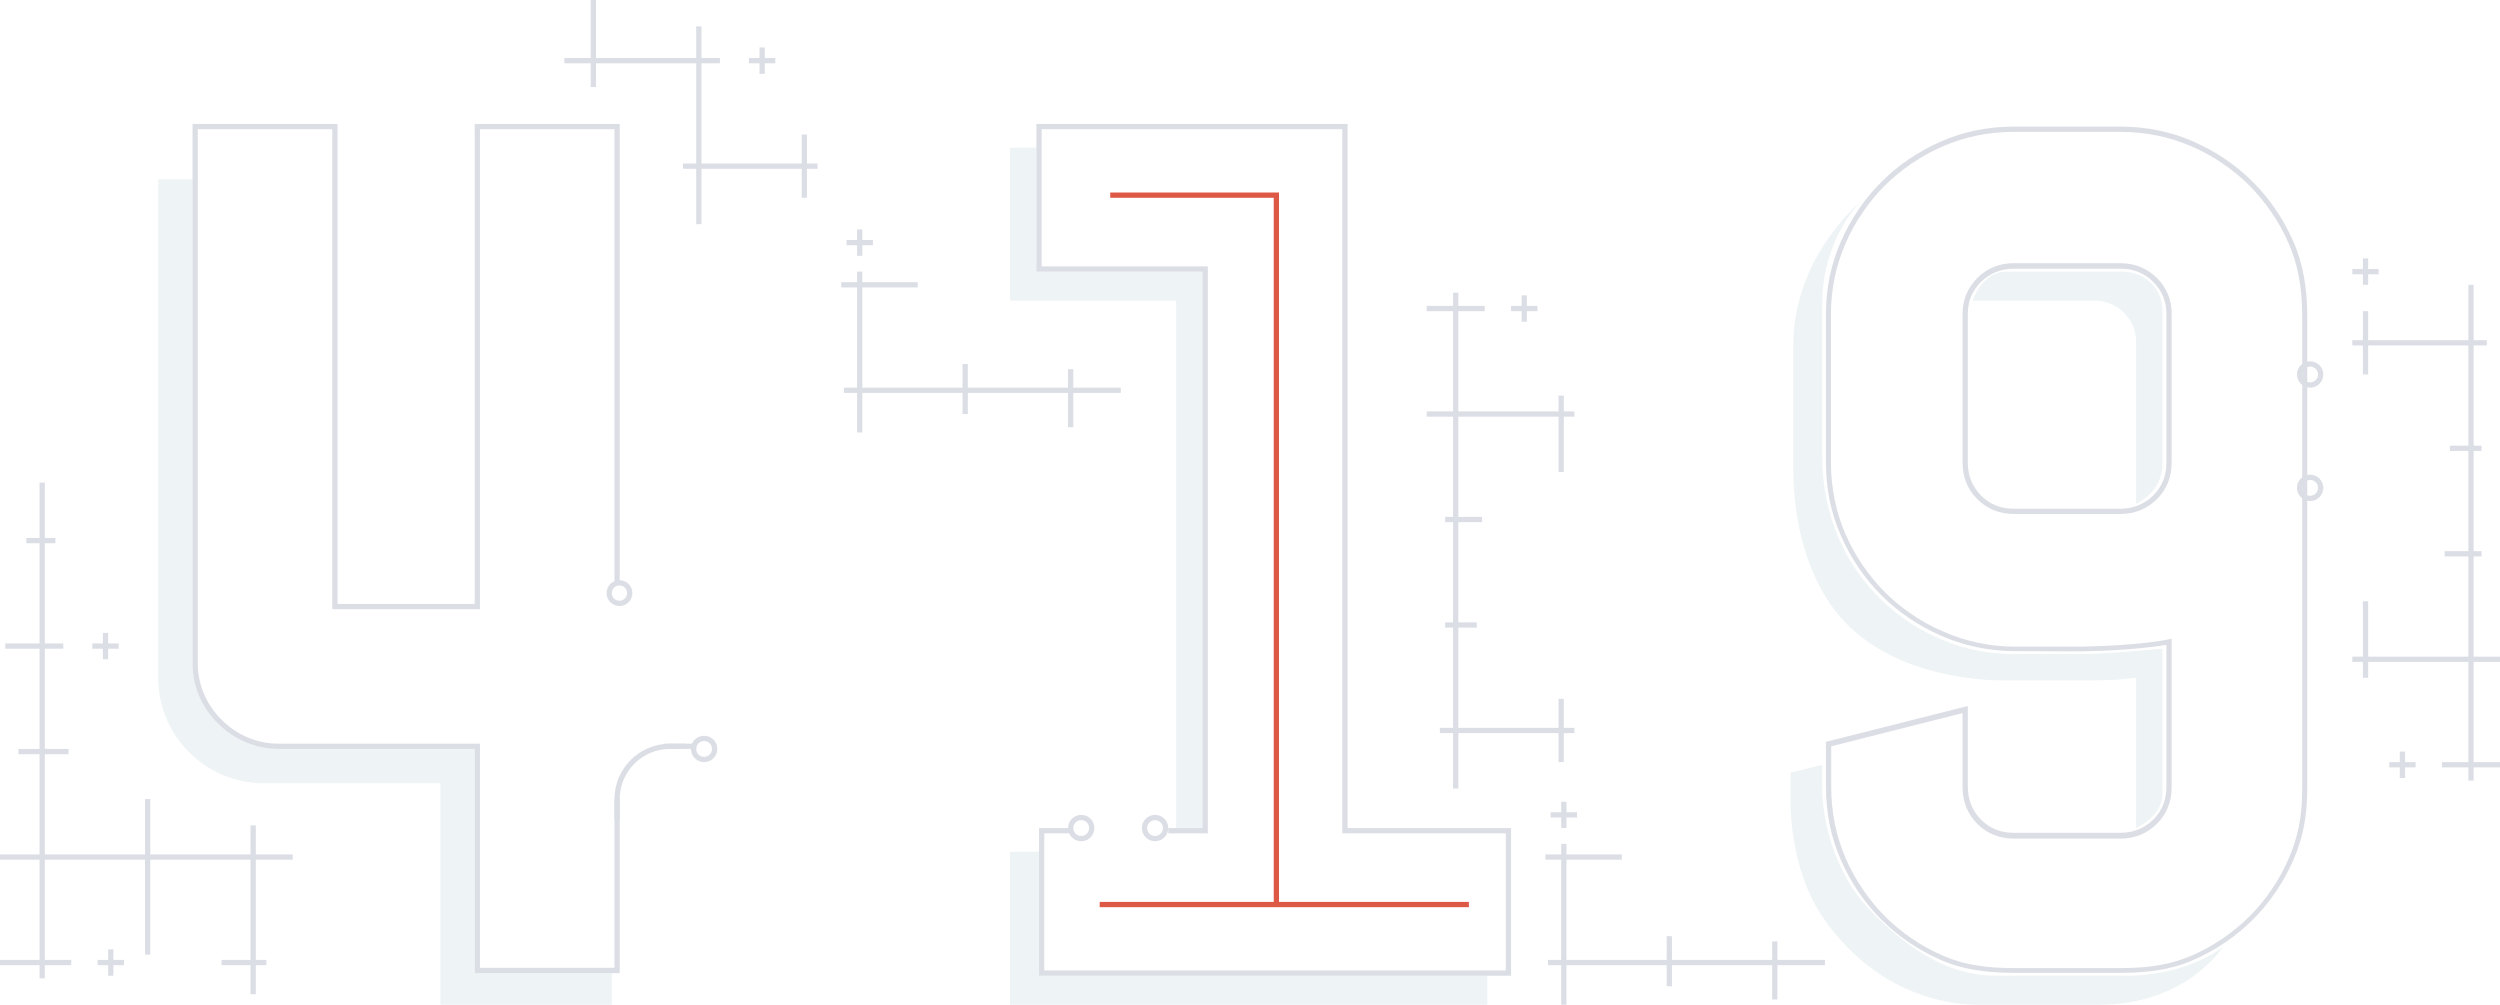
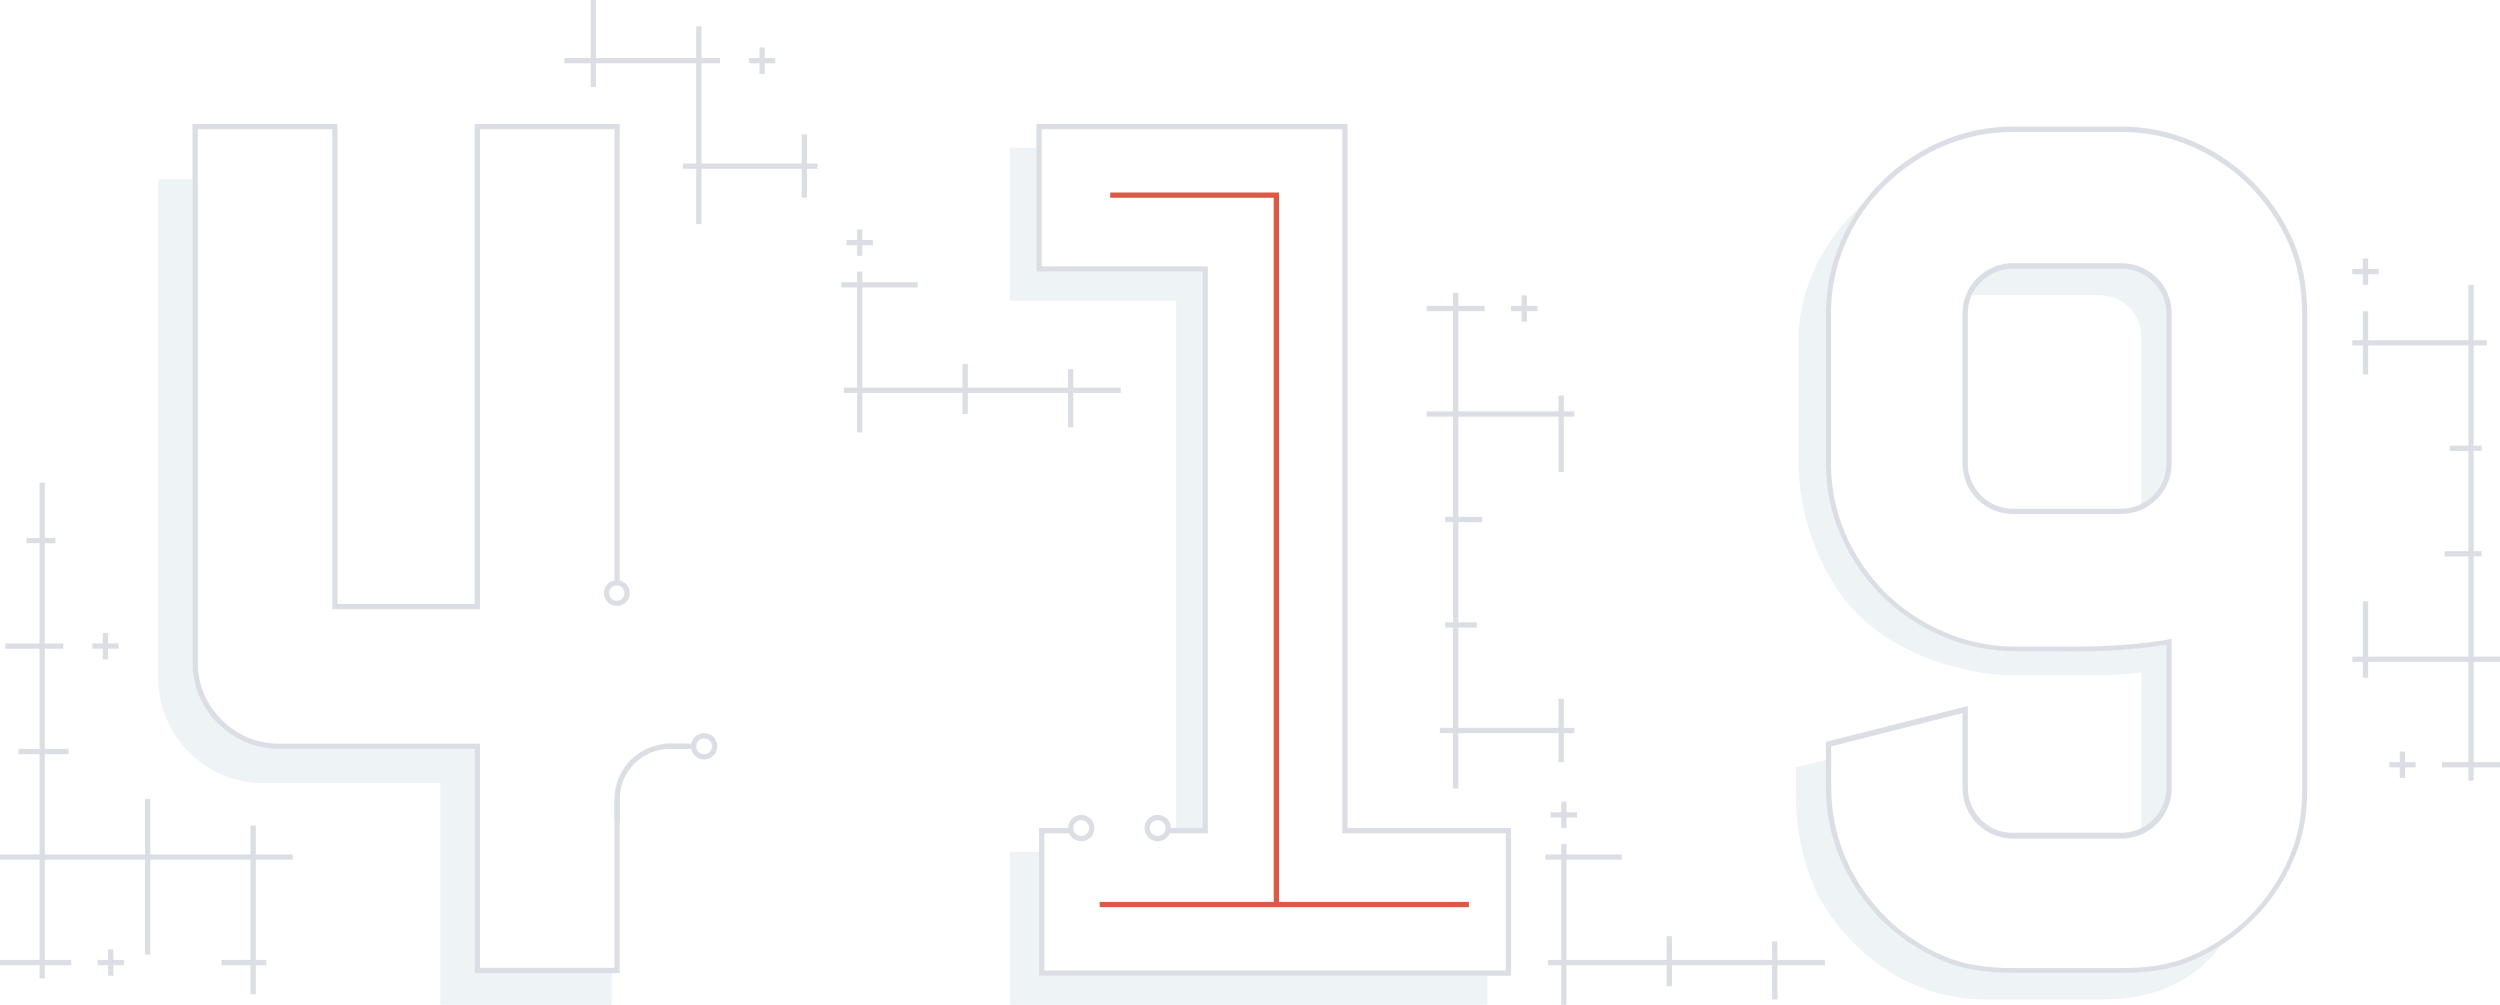
- <svg xmlns="http://www.w3.org/2000/svg" version="1.1" id="Слой_1" x="0" y="0" viewBox="0 0 948 381" xml:space="preserve">
-   <style>.st0{fill:#eef3f5}.st1{stroke:#dbdee5;stroke-width:2}.st1,.st2,.st3{fill:none}.st3{stroke:#de5846;stroke-width:2}.st4{fill:#dbdee5}</style>
+ <svg xmlns="http://www.w3.org/2000/svg" width="948" height="381" viewBox="0 0 948 381">
  <g id="_419_" transform="translate(-430 -224)">
-     <g id="_4">
-       <path id="Прямоугольник_скругл._углы_623" class="st0" d="M562 521h-32c-22.1 0-40-17.9-40-40V292h13v183c0 16.3 12.7 33 33 33h74v85h52v12h-65v-84h-35z" />
-       <path id="_4-2" class="st1" d="M664 444.5V272h-53v182h-54V272h-53v203.2c-.1 8.4 3.3 16.5 9.3 22.4 6 6.1 14.2 9.5 22.7 9.4h75v85h53v-65.1" />
-       <path id="Прямоугольник_скругл._углы_623-2" class="st1" d="M664 535v-8c0-11 9-20 20-20h6" />
-       <path id="Фигура_619_копия" class="st1" d="M682 507h12" />
-       <g id="Эллипс_621" transform="translate(692 503)">
-         <circle class="st2" cx="5" cy="5" r="5" />
-         <circle class="st1" cx="5" cy="5" r="4" />
-       </g>
-       <g id="Эллипс_621_копия" transform="translate(660 444)">
-         <circle class="st2" cx="4.9" cy="4.9" r="4.9" />
-         <circle class="st1" cx="4.9" cy="4.9" r="3.9" />
-       </g>
-     </g>
    <g id="_1_копия_3">
-       <path id="Фигура_722" class="st0" d="M813 605v-58h11v47h170v11H813zm63-67V338h-63v-58h10v47h63v211h-10z" />
-       <path id="_1_копия_2" class="st1" d="M836 539h-11v54h177v-54h-62V272H824v54h63v213h-14" />
+       <path id="Фигура_722" d="M813,605V547h11v47H994v11Zm63-67V338H813V280h10v47h63V538Z" fill="#eef3f5" />
+       <path id="_1_копия_2" d="M836,539H825v54h177V539H940V272H824v54h63V539H873" fill="none" stroke="#dbdee5" stroke-width="2" />
      <g id="Эллипс_718" transform="translate(835 533)">
-         <circle class="st2" cx="5" cy="5" r="5" />
-         <circle class="st1" cx="5" cy="5" r="4" />
+         <circle id="Эллипс_35" data-name="Эллипс 35" cx="5" cy="5" r="5" fill="none" />
+         <circle id="Эллипс_36" data-name="Эллипс 36" cx="4" cy="4" r="4" transform="translate(1 1)" fill="none" stroke="#dbdee5" stroke-width="2" />
      </g>
      <g id="Эллипс_718_копия" transform="translate(863 533)">
-         <circle class="st2" cx="5" cy="5" r="5" />
-         <circle class="st1" cx="5" cy="5" r="4" />
+         <circle id="Эллипс_37" data-name="Эллипс 37" cx="5" cy="5" r="5" fill="none" />
+         <circle id="Эллипс_38" data-name="Эллипс 38" cx="4" cy="4" r="4" transform="translate(2 1)" fill="none" stroke="#dbdee5" stroke-width="2" />
      </g>
-       <path id="Фигура_784" class="st3" d="M851 298h63v269" />
-       <path id="Фигура_785" class="st3" d="M847 567h140" />
+       <path id="Фигура_784" d="M851,298h63V567" fill="none" stroke="#de5846" stroke-width="2" />
+       <line id="Фигура_785" x2="140" transform="translate(847 567)" fill="none" stroke="#de5846" stroke-width="2" />
    </g>
    <g id="_9">
-       <path id="Фигура_797" class="st0" d="M1122 573c-14-19.6-13-46-13-46v-10l12-3v10c0 6.1 2.4 28.8 18 45s31 25 48 25h49c24.1 0 37-11 37-11s-13.7 22-47 22h-45.6c-6.3 0-35.9-.6-58.4-32zm118-92c-5.3.7-10.6 1-16 1h-35c-7.6 0-46.2-1.4-65-29-12.3-18.1-14-40-14-52v-46c0-33.3 25-54 25-54s-14 14.2-14 38v58c0 46.2 36.7 75 72 75h28c6.9 0 29-2 29-2v55c0 8.7-10 13-10 13v-57zm0-128c-.3-8.5-7.5-15.2-16-15h-46s3.5-11 13-11h44c6.9 0 15 5.1 15 15v58c0 10.8-10 15-10 15v-62z" />
+       <path id="Фигура_797" d="M1122,573c-14-19.6-13-46-13-46V517l12-3v10c0,6.1,1.5,29.122,17.1,45.322S1170,594,1187,594h49c24.1,0,35-11,35-11s-11.7,22-45,22h-45.6C1174.1,605,1144.5,604.4,1122,573Zm118-92a121.657,121.657,0,0,1-16,1h-35c-7.6,0-45.022-4.205-63.822-31.805A89,89,0,0,1,1110,401V355c0-33.3,26.77-53.752,26.77-53.752s-15.77,17.87-15.77,41.67V397c0,46.2,36.7,75,72,75h28c6.9,0,29-2,29-2v57c0,8.7-10,13.871-10,13.871Zm0-128a15.653,15.653,0,0,0-16-15h-49.148s5.215-11,14.715-11H1235c6.9,0,15,5.1,15,15l.627,59.73c0,10.8-10.627,16.055-10.627,16.055Z" transform="translate(2 -2)" fill="#eef3f5" />
      <g id="_9_копия">
-         <path class="st2" d="M1304.9 361.6v-18.2c0-9.6-1.5-19.2-5.3-27.8-7.3-17-20.9-30.5-37.9-37.9-8.8-3.8-18.2-5.8-27.8-5.7h-40.3c-9.6-.1-19 1.9-27.8 5.7-17 7.3-30.5 20.9-37.9 37.9-3.8 8.6-5.7 17.9-5.7 27.4v56.5c-.1 9.6 1.9 19 5.7 27.8 7.3 17 20.9 30.5 37.9 37.9 8.9 3.9 18.4 5.9 28.1 5.9 11.7 0 22.1.2 29 0 9.5-.1 19.1-.9 28.5-2.4v53.8c.2 9.5-7.4 17.3-16.9 17.5h-40.9c-9.5.2-17.3-7.4-17.5-16.9v-31.2l-53.8 13.6v17.1c-.1 9.6 1.9 19 5.7 27.8 7.3 17 20.9 30.5 37.9 37.9 8.6 3.8 17.9 4.9 27.9 4.9h40.4c9.9 0 19-1.1 27.6-4.9 17-7.3 30.5-20.9 37.9-37.9 3.8-8.6 5.3-17 5.3-27V411.9m-53.5-12.5c.2 9.5-7.4 17.3-16.9 17.5h-40.9c-9.5.2-17.3-7.4-17.5-16.9v-57.1c-.1-4.5 1.8-8.9 5-12 3.3-3.3 7.8-5.1 12.5-5h40.3c4.7-.1 9.2 1.7 12.5 5 3.3 3.1 5.1 7.5 5 12v56.5z" />
-         <path class="st4" d="M1193.7 274c-4.8 0-9.5.5-14 1.4-4.5.9-8.8 2.3-13 4.1-4.2 1.8-8.1 4-11.8 6.5-3.6 2.5-7.1 5.3-10.2 8.4-3.1 3.1-5.9 6.5-8.4 10.2-2.5 3.6-4.7 7.6-6.5 11.8-1.8 4.2-3.2 8.5-4.1 12.9-.9 4.4-1.4 9-1.4 13.7v56.5c0 4.8.5 9.5 1.4 14 .9 4.5 2.3 8.8 4.1 13 1.8 4.2 4 8.1 6.5 11.8 2.5 3.6 5.3 7.1 8.4 10.2 3.1 3.1 6.5 5.9 10.2 8.4 3.6 2.5 7.6 4.7 11.8 6.5 4.2 1.9 8.6 3.3 13.2 4.3s9.4 1.5 14.1 1.5h21.1c3.3 0 5.9 0 7.9-.1 14.2-.3 25.7-1.9 28.1-2.4l2.4-.5v56.3c0 5.5-1.9 10.2-5.6 13.9-3.7 3.7-8.4 5.6-13.9 5.6h-40.3c-5.5 0-10.2-1.9-13.9-5.6-3.7-3.7-5.6-8.4-5.6-13.9v-28.1l-49.8 12.6v15.5c0 4.8.5 9.5 1.4 14 .9 4.5 2.3 8.8 4.1 13 1.8 4.2 4 8.1 6.5 11.8 2.5 3.6 5.3 7.1 8.4 10.2 3.1 3.1 6.5 5.9 10.2 8.4 3.6 2.5 7.6 4.7 11.8 6.5 3.9 1.7 8.2 3 12.9 3.7 4.2.7 8.8 1 14.1 1h40.4c11.1 0 19.4-1.5 26.8-4.7 4.2-1.8 8.1-4 11.8-6.5 3.6-2.5 7.1-5.3 10.2-8.4 3.1-3.1 5.9-6.5 8.4-10.2 2.5-3.6 4.7-7.6 6.5-11.8 3.5-8 5.1-16.1 5.1-26.2V343.4c0-10.2-1.7-19.3-5.1-27-1.8-4.2-4-8.1-6.5-11.8-2.5-3.6-5.3-7.1-8.4-10.2-3.1-3.1-6.5-5.9-10.2-8.4-3.6-2.5-7.6-4.7-11.8-6.5-4.2-1.8-8.5-3.2-13-4.1-4.5-.9-9.2-1.4-14-1.4h-40.3m40.3 144.9h-40.3c-5.5 0-10.2-1.9-13.9-5.6-3.7-3.7-5.6-8.4-5.6-13.9v-56.5c0-5.2 1.9-9.7 5.6-13.5 3.7-3.7 8.4-5.6 13.9-5.6h40.3c5.5 0 10.2 1.9 13.9 5.6 3.7 3.7 5.6 8.3 5.6 13.5v56.5c0 5.5-1.9 10.2-5.6 13.9-3.8 3.7-8.4 5.6-13.9 5.6M1193.7 272h40.3c9.9 0 19.2 1.9 27.8 5.7 8.6 3.8 16.1 8.9 22.5 15.3 6.4 6.4 11.5 13.9 15.3 22.5 3.8 8.6 5.3 18.2 5.3 27.8v179.9c0 9.9-1.5 18.4-5.3 27-3.8 8.6-8.9 16.1-15.3 22.5-6.4 6.4-13.9 11.5-22.5 15.3-8.6 3.8-17.7 4.9-27.6 4.9h-40.4c-9.9 0-19.3-1.1-27.9-4.9-8.6-3.8-16.1-8.9-22.5-15.3-6.4-6.4-11.5-13.9-15.3-22.5-3.8-8.6-5.7-17.9-5.7-27.8v-17.1l53.8-13.6v30.6c0 5 1.7 9.1 5 12.5 3.4 3.4 7.5 5 12.5 5h40.3c5 0 9.1-1.7 12.5-5 3.4-3.4 5-7.5 5-12.5v-53.8c-2.9.6-14.8 2.1-28.5 2.4-2.3.1-5 .1-8 .1-6 0-13.2-.1-21-.1-9.9 0-19.5-2.1-28.1-5.9-8.6-3.8-16.1-8.9-22.5-15.3-6.4-6.4-11.5-13.9-15.3-22.5-3.8-8.6-5.7-17.9-5.7-27.8v-56.5c0-9.6 1.9-18.7 5.7-27.4 3.8-8.6 8.9-16.1 15.3-22.5 6.4-6.4 13.9-11.5 22.5-15.3 8.6-3.8 17.9-5.7 27.8-5.7zm40.3 144.9c5 0 9.1-1.7 12.5-5 3.4-3.4 5-7.5 5-12.5v-56.5c0-4.7-1.7-8.7-5-12-3.4-3.4-7.5-5-12.5-5h-40.3c-5 0-9.1 1.7-12.5 5-3.4 3.4-5 7.4-5 12v56.5c0 5 1.7 9.1 5 12.5 3.4 3.4 7.5 5 12.5 5h40.3z" />
+         <path id="Контур_7" data-name="Контур 7" d="M1304.9,361.6V343.4c0-9.6-1.5-19.2-5.3-27.8a72.728,72.728,0,0,0-37.9-37.9,68.174,68.174,0,0,0-27.8-5.7h-40.3a68.174,68.174,0,0,0-27.8,5.7,72.728,72.728,0,0,0-37.9,37.9,67.614,67.614,0,0,0-5.7,27.4v56.5a68.177,68.177,0,0,0,5.7,27.8,72.728,72.728,0,0,0,37.9,37.9,69.772,69.772,0,0,0,28.1,5.9c11.7,0,22.1.2,29,0a194.553,194.553,0,0,0,28.5-2.4v53.8a17.2,17.2,0,0,1-16.9,17.5h-40.9a17.2,17.2,0,0,1-17.5-16.9V491.9l-53.8,13.6v17.1a68.177,68.177,0,0,0,5.7,27.8,72.728,72.728,0,0,0,37.9,37.9c8.6,3.8,17.9,4.9,27.9,4.9h40.4c9.9,0,19-1.1,27.6-4.9a72.727,72.727,0,0,0,37.9-37.9c3.8-8.6,5.3-17,5.3-27V411.9m-53.5-12.5a17.2,17.2,0,0,1-16.9,17.5h-40.9a17.2,17.2,0,0,1-17.5-16.9V342.9a16.388,16.388,0,0,1,5-12,17.122,17.122,0,0,1,12.5-5H1234a17.122,17.122,0,0,1,12.5,5,16.01,16.01,0,0,1,5,12Z" fill="none" />
+         <path id="Контур_8" data-name="Контур 8" d="M1193.7,274a71.467,71.467,0,0,0-14,1.4,65.47,65.47,0,0,0-13,4.1,70.971,70.971,0,0,0-11.8,6.5,74.671,74.671,0,0,0-10.2,8.4,68.2,68.2,0,0,0-20.4,48.6v56.5a71.483,71.483,0,0,0,1.4,14,65.48,65.48,0,0,0,4.1,13,70.963,70.963,0,0,0,6.5,11.8,74.666,74.666,0,0,0,8.4,10.2,69.068,69.068,0,0,0,10.2,8.4,67.183,67.183,0,0,0,11.8,6.5,65.764,65.764,0,0,0,13.2,4.3,66.874,66.874,0,0,0,14.1,1.5h21.1c3.3,0,5.9,0,7.9-.1a199.1,199.1,0,0,0,28.1-2.4l2.4-.5v56.3A19.132,19.132,0,0,1,1234,542h-40.3a19.132,19.132,0,0,1-19.5-19.5V494.4L1124.4,507v15.5a71.463,71.463,0,0,0,1.4,14,65.47,65.47,0,0,0,4.1,13,70.961,70.961,0,0,0,6.5,11.8,74.662,74.662,0,0,0,8.4,10.2,69.069,69.069,0,0,0,10.2,8.4,67.177,67.177,0,0,0,11.8,6.5,50.983,50.983,0,0,0,12.9,3.7,85.693,85.693,0,0,0,14.1,1h40.4c11.1,0,19.4-1.5,26.8-4.7a70.969,70.969,0,0,0,11.8-6.5,74.665,74.665,0,0,0,10.2-8.4,69.066,69.066,0,0,0,8.4-10.2,67.188,67.188,0,0,0,6.5-11.8c3.5-8,5.1-16.1,5.1-26.2V343.4c0-10.2-1.7-19.3-5.1-27a70.961,70.961,0,0,0-6.5-11.8,74.672,74.672,0,0,0-8.4-10.2,69.07,69.07,0,0,0-10.2-8.4,67.182,67.182,0,0,0-11.8-6.5,65.477,65.477,0,0,0-13-4.1,71.472,71.472,0,0,0-14-1.4h-40.3M1234,418.9h-40.3a19.132,19.132,0,0,1-19.5-19.5V342.9a18.749,18.749,0,0,1,5.6-13.5,19,19,0,0,1,13.9-5.6H1234a19,19,0,0,1,13.9,5.6,18.584,18.584,0,0,1,5.6,13.5v56.5a19.132,19.132,0,0,1-19.5,19.5M1193.7,272H1234a68.121,68.121,0,0,1,27.8,5.7,72.708,72.708,0,0,1,37.8,37.8c3.8,8.6,5.3,18.2,5.3,27.8V523.2c0,9.9-1.5,18.4-5.3,27a72.707,72.707,0,0,1-37.8,37.8c-8.6,3.8-17.7,4.9-27.6,4.9h-40.4c-9.9,0-19.3-1.1-27.9-4.9a72.708,72.708,0,0,1-37.8-37.8,68.121,68.121,0,0,1-5.7-27.8V505.3l53.8-13.6v30.6a17.2,17.2,0,0,0,5,12.5,16.808,16.808,0,0,0,12.5,5H1234a17.2,17.2,0,0,0,12.5-5,16.808,16.808,0,0,0,5-12.5V468.5a208.58,208.58,0,0,1-28.5,2.4c-2.3.1-5,.1-8,.1-6,0-13.2-.1-21-.1a69.678,69.678,0,0,1-28.1-5.9,72.708,72.708,0,0,1-37.8-37.8,68.12,68.12,0,0,1-5.7-27.8V342.9a67.615,67.615,0,0,1,5.7-27.4,72.708,72.708,0,0,1,37.8-37.8,68.118,68.118,0,0,1,27.8-5.7ZM1234,416.9a17.2,17.2,0,0,0,12.5-5,16.808,16.808,0,0,0,5-12.5V342.9a16.388,16.388,0,0,0-5-12,16.809,16.809,0,0,0-12.5-5h-40.3a17.2,17.2,0,0,0-12.5,5,16.321,16.321,0,0,0-5,12v56.5a17.2,17.2,0,0,0,5,12.5,16.808,16.808,0,0,0,12.5,5Z" fill="#dbdee5" />
      </g>
      <g id="Эллипс_798" transform="translate(1301 361)">
-         <circle class="st2" cx="5" cy="5" r="5" />
-         <circle class="st1" cx="5" cy="5" r="4" />
+         <circle id="Эллипс_39" data-name="Эллипс 39" cx="5" cy="5" r="5" fill="none" />
      </g>
      <g id="Эллипс_798_копия" transform="translate(1301 404)">
-         <circle class="st2" cx="5" cy="5" r="5" />
-         <circle class="st1" cx="5" cy="5" r="4" />
+         <circle id="Эллипс_41" data-name="Эллипс 41" cx="5" cy="5" r="5" fill="none" />
      </g>
    </g>
    <g id="шьфп_копия_7">
-       <path id="Прямоугольник_1_копия_15" class="st4" d="M1022 605v-15h-5v-2h5v-38h-6v-2h6v-4h2v4h21v2h-21v38h38v-9h2v9h38v-7h2v7h18v2h-18v13h-2v-13h-38v8h-2v-8h-38v15h-2zm0-67v-4h-4v-2h4v-4h2v4h4v2h-4v4h-2z" />
-       <path id="Прямоугольник_1_копия_29" class="st4" d="M755 388v-15h-5v-2h5v-38h-6v-2h6v-4h2v4h21v2h-21v38h38v-9h2v9h38v-7h2v7h18v2h-18v13h-2v-13h-38v8h-2v-8h-38v15h-2zm0-67v-4h-4v-2h4v-4h2v4h4v2h-4v4h-2z" />
-       <path id="Прямоугольник_1_копия_17" class="st4" d="M1366 520v-5h-10v-2h10v-38h-38v6h-2v-6h-4v-2h4v-21h2v21h38v-38h-9v-2h9v-38h-7v-2h7v-38h-38v11h-2v-11h-4v-2h4v-11h2v11h38v-21h2v21h5v2h-5v38h3v2h-3v38h3v2h-3v38h10v2h-10v38h10v2h-10v5h-2zm-26-1v-4h-4v-2h4v-4h2v4h4v2h-4v4h-2zm-14-187v-4h-4v-2h4v-4h2v4h4v2h-4v4h-2z" />
-       <path id="Прямоугольник_1_копия_28" class="st4" d="M981 523v-21h-5v-2h5v-38h-3v-2h3v-38h-3v-2h3v-38h-10v-2h10v-38h-10v-2h10v-5h2v5h10v2h-10v38h38v-6h2v6h4v2h-4v21h-2v-21h-38v38h9v2h-9v38h7v2h-7v38h38v-11h2v11h4v2h-4v11h-2v-11h-38v21h-2zm26-177v-4h-4v-2h4v-4h2v4h4v2h-4v4h-2z" />
-       <path id="Прямоугольник_1_копия_16" class="st4" d="M525 601v-11h-11v-2h11v-38h-38v36h-2v-36h-38v38h10v2h-10v5h-2v-5h-15v-2h15v-38h-15v-2h15v-38h-8v-2h8v-38h-13v-2h13v-38h-5v-2h5v-21h2v21h4v2h-4v38h7v2h-7v38h9v2h-9v38h38v-21h2v21h38v-11h2v11h14v2h-14v38h4v2h-4v11h-2zm-54-7v-4h-4v-2h4v-4h2v4h4v2h-4v4h-2zm-2-120v-4h-4v-2h4v-4h2v4h4v2h-4v4h-2z" />
-       <path id="Прямоугольник_1_копия_22" class="st4" d="M694 309v-21h-5v-2h5v-38h-38v9h-2v-9h-10v-2h10v-22h2v22h38v-12h2v12h7v2h-7v38h38v-11h2v11h4v2h-4v11h-2v-11h-38v21h-2zm24-57v-4h-4v-2h4v-4h2v4h4v2h-4v4h-2z" />
+       <path id="Прямоугольник_1_копия_15" d="M1022,605V590h-5v-2h5V550h-6v-2h6v-4h2v4h21v2h-21v38h38v-9h2v9h38v-7h2v7h18v2h-18v13h-2V590h-38v8h-2v-8h-38v15Zm0-67v-4h-4v-2h4v-4h2v4h4v2h-4v4Z" fill="#dbdee5" />
+       <path id="Прямоугольник_1_копия_29" d="M755,388V373h-5v-2h5V333h-6v-2h6v-4h2v4h21v2H757v38h38v-9h2v9h38v-7h2v7h18v2H837v13h-2V373H797v8h-2v-8H757v15Zm0-67v-4h-4v-2h4v-4h2v4h4v2h-4v4Z" fill="#dbdee5" />
+       <path id="Прямоугольник_1_копия_17" d="M1366,520v-5h-10v-2h10V475h-38v6h-2v-6h-4v-2h4V452h2v21h38V435h-9v-2h9V395h-7v-2h7V355h-38v11h-2V355h-4v-2h4V342h2v11h38V332h2v21h5v2h-5v38h3v2h-3v38h3v2h-3v38h10v2h-10v38h10v2h-10v5Zm-26-1v-4h-4v-2h4v-4h2v4h4v2h-4v4Zm-14-187v-4h-4v-2h4v-4h2v4h4v2h-4v4Z" fill="#dbdee5" />
+       <path id="Прямоугольник_1_копия_28" d="M981,523V502h-5v-2h5V462h-3v-2h3V422h-3v-2h3V382H971v-2h10V342H971v-2h10v-5h2v5h10v2H983v38h38v-6h2v6h4v2h-4v21h-2V382H983v38h9v2h-9v38h7v2h-7v38h38V489h2v11h4v2h-4v11h-2V502H983v21Zm26-177v-4h-4v-2h4v-4h2v4h4v2h-4v4Z" fill="#dbdee5" />
+       <path id="Прямоугольник_1_копия_16" d="M525,601V590H514v-2h11V550H487v36h-2V550H447v38h10v2H447v5h-2v-5H430v-2h15V550H430v-2h15V510h-8v-2h8V470H432v-2h13V430h-5v-2h5V407h2v21h4v2h-4v38h7v2h-7v38h9v2h-9v38h38V527h2v21h38V537h2v11h14v2H527v38h4v2h-4v11Zm-54-7v-4h-4v-2h4v-4h2v4h4v2h-4v4Zm-2-120v-4h-4v-2h4v-4h2v4h4v2h-4v4Z" fill="#dbdee5" />
+       <path id="Прямоугольник_1_копия_22" d="M694,309V288h-5v-2h5V248H656v9h-2v-9H644v-2h10V224h2v22h38V234h2v12h7v2h-7v38h38V275h2v11h4v2h-4v11h-2V288H696v21Zm24-57v-4h-4v-2h4v-4h2v4h4v2h-4v4Z" fill="#dbdee5" />
+     </g>
+     <g id="_4">
+       <path id="Прямоугольник_скругл._углы_623" d="M562,521H530a39.989,39.989,0,0,1-40-40V292h13V475c0,16.3,12.7,33,33,33h74v85h52v12H597V521Z" fill="#eef3f5" />
+       <path id="_4-2" d="M664,444.5V272H611V454H557V272H504V475.2a30.981,30.981,0,0,0,9.3,22.4A31.354,31.354,0,0,0,536,507h75v85h53V526.9" fill="none" stroke="#dbdee5" stroke-width="2" />
+       <path id="Прямоугольник_скругл._углы_623-2" d="M664,535v-8a20.059,20.059,0,0,1,20-20h6" fill="none" stroke="#dbdee5" stroke-width="2" />
+       <line id="Фигура_619_копия" x2="12" transform="translate(682 507)" fill="none" stroke="#dbdee5" stroke-width="2" />
+       <g id="Эллипс_621" transform="translate(692 503)">
+         <circle id="Эллипс_1" data-name="Эллипс 1" cx="5" cy="5" r="5" fill="none" />
+         <circle id="Эллипс_2" data-name="Эллипс 2" cx="4" cy="4" r="4" transform="translate(1)" fill="none" stroke="#dbdee5" stroke-width="2" />
+       </g>
+       <g id="Эллипс_621_копия" transform="translate(660 444)">
+         <circle id="Эллипс_3" data-name="Эллипс 3" cx="4.9" cy="4.9" r="4.9" transform="translate(0 0)" fill="none" />
+         <circle id="Эллипс_4" data-name="Эллипс 4" cx="3.9" cy="3.9" r="3.9" transform="translate(0 1)" fill="none" stroke="#dbdee5" stroke-width="2" />
+       </g>
    </g>
  </g>
</svg>
